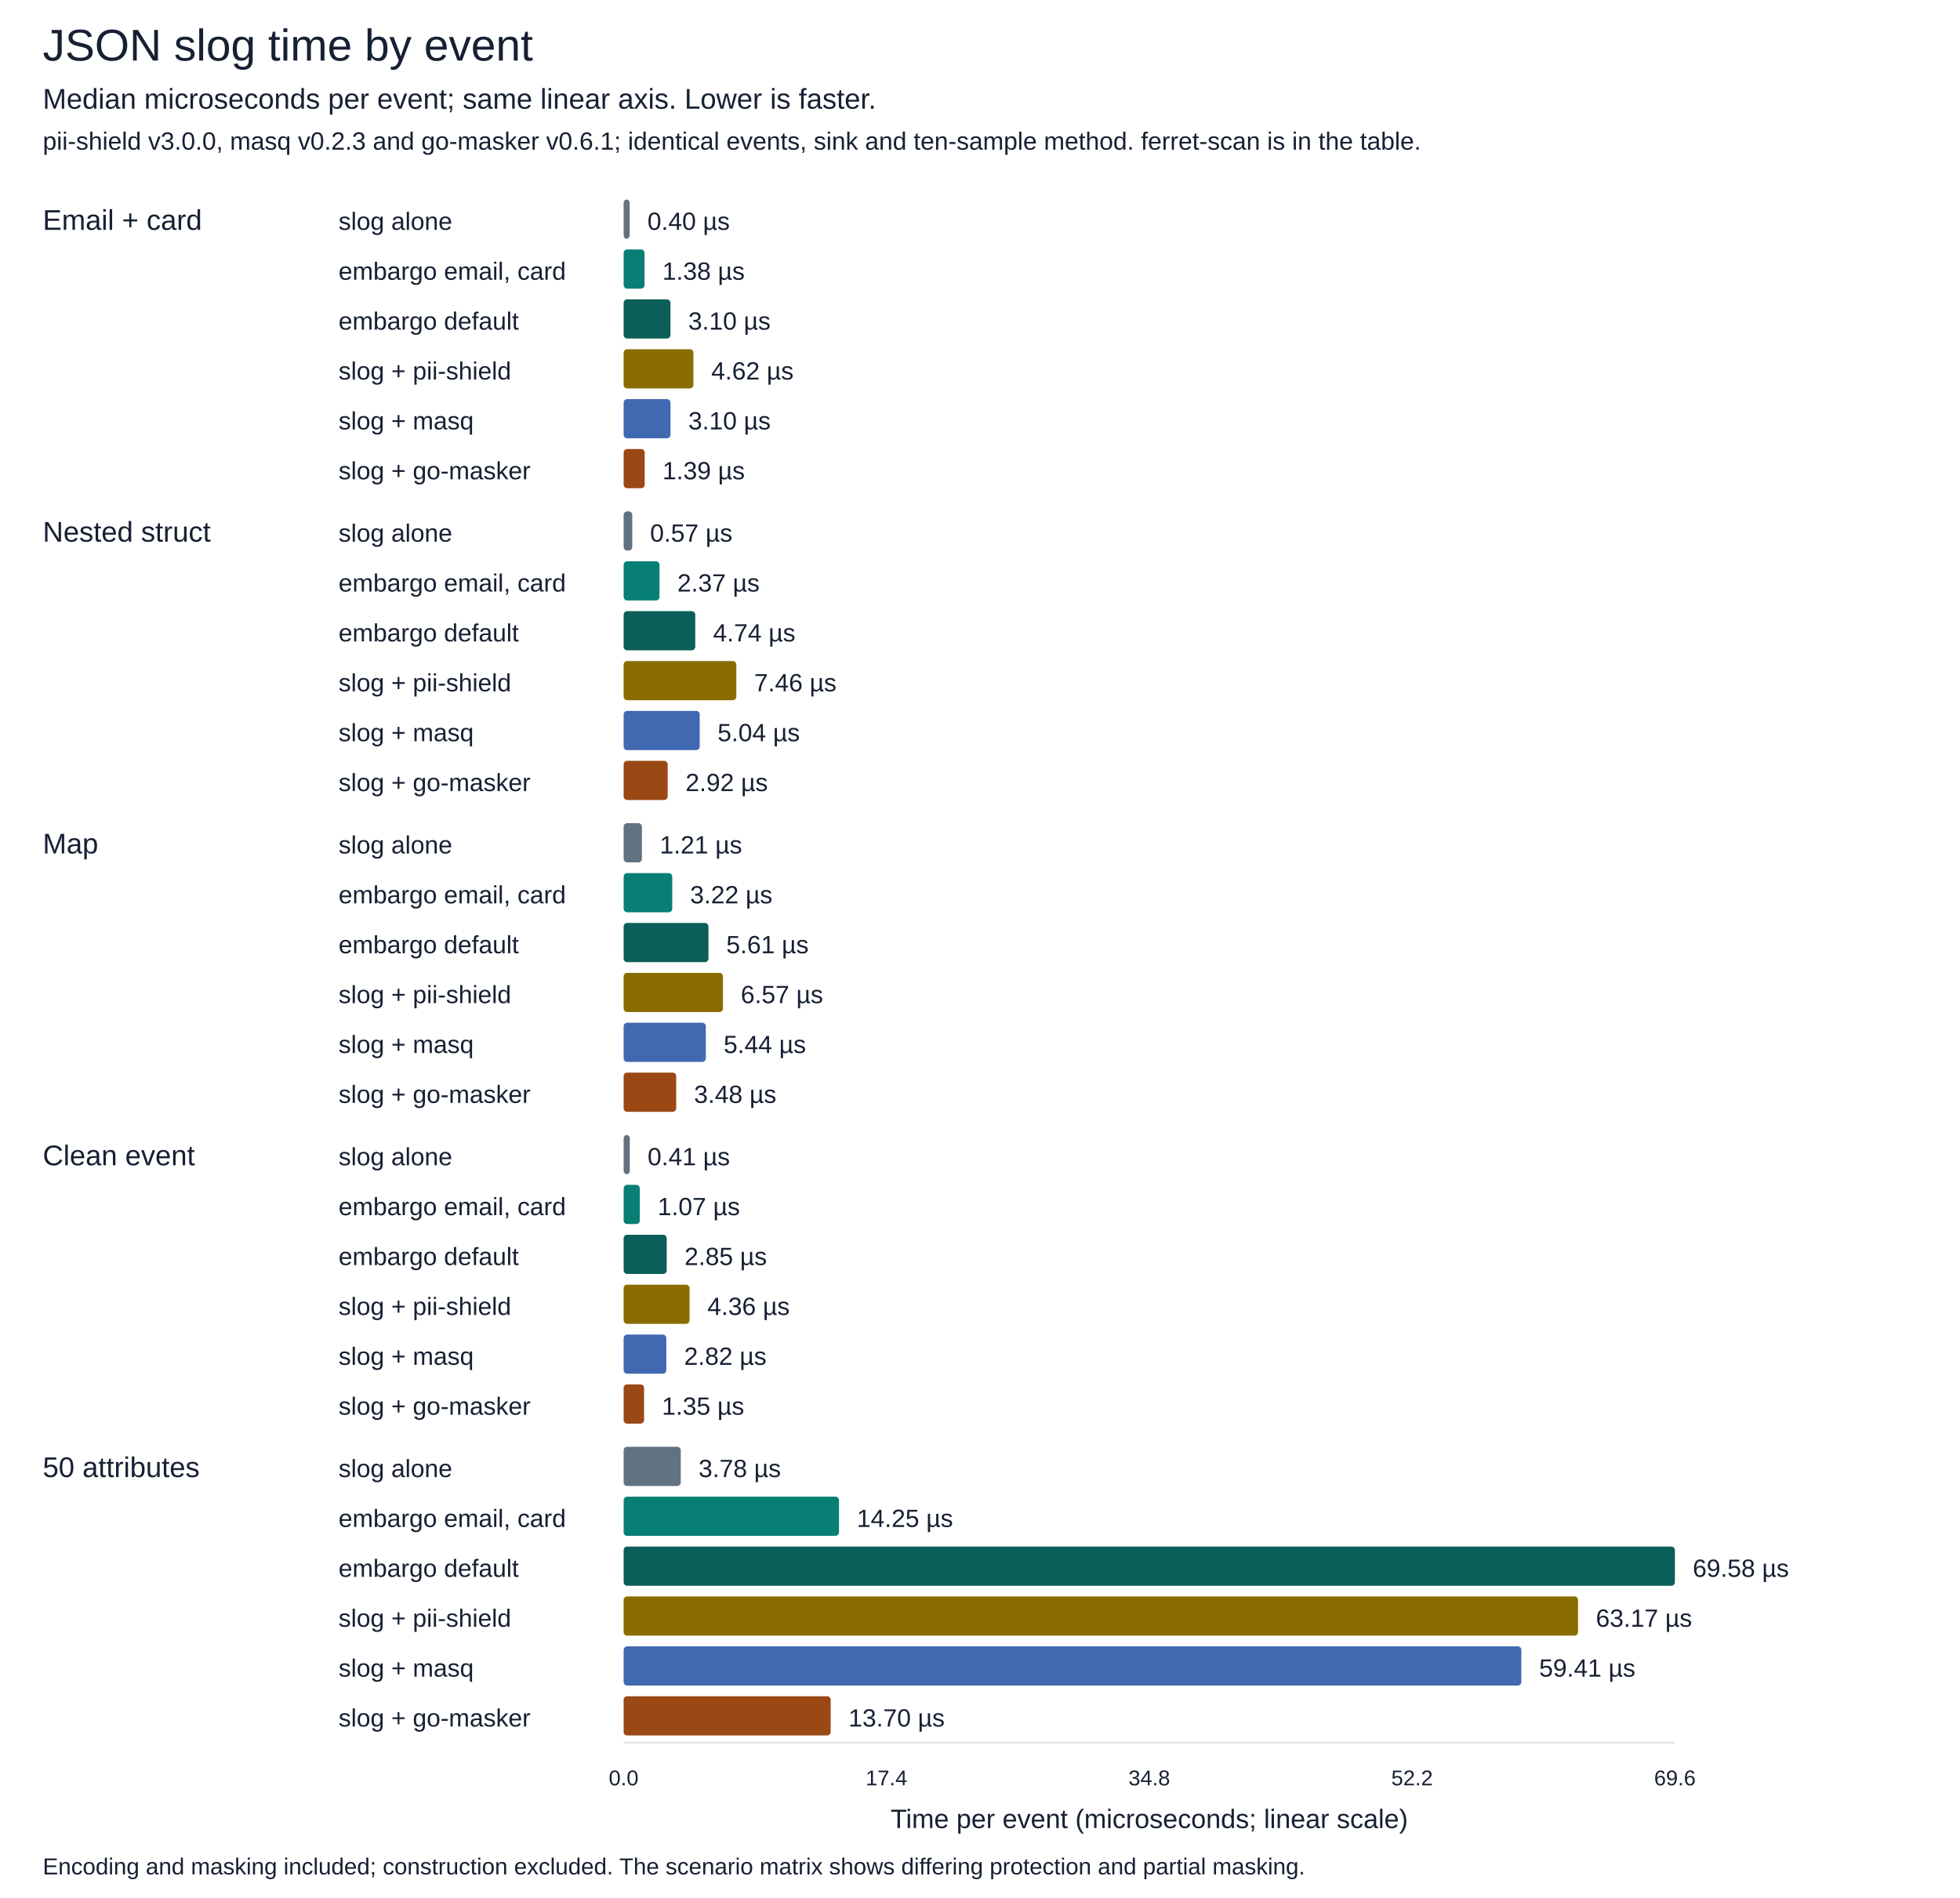
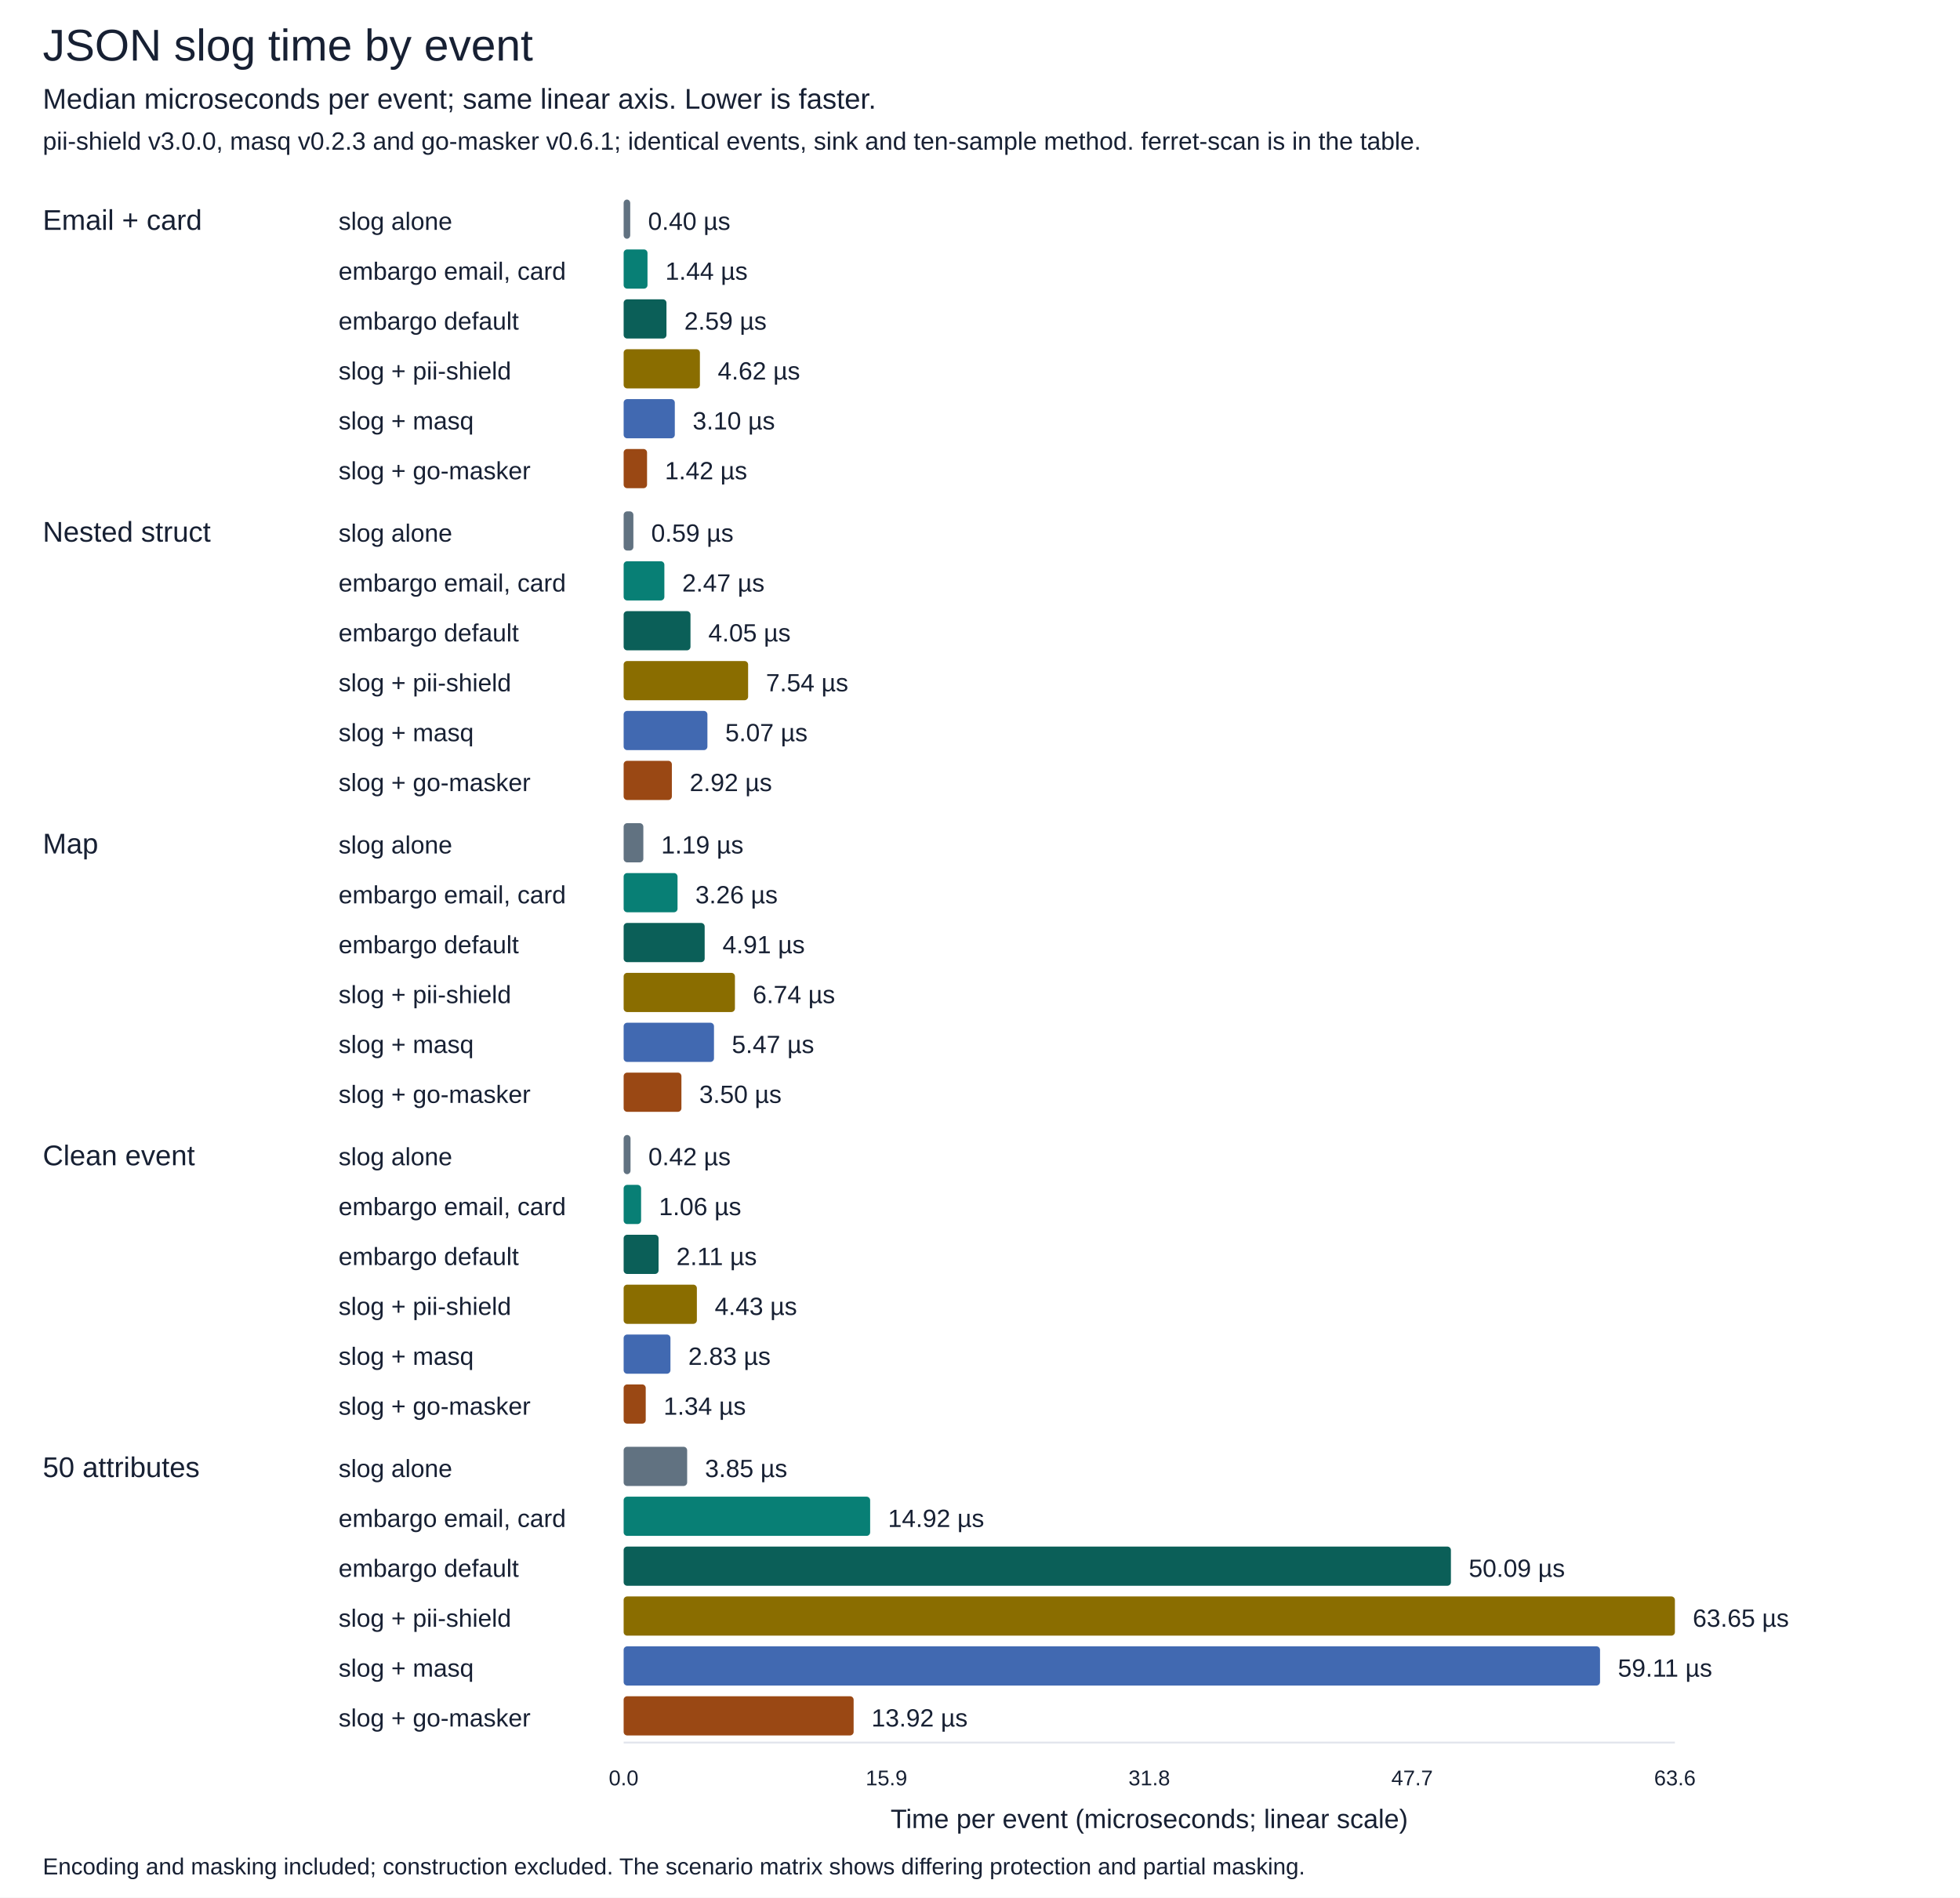
<svg xmlns="http://www.w3.org/2000/svg" width="1100" height="1065" viewBox="0 0 1100 1065" role="img">
  <rect width="100%" height="100%" fill="white" />
  <g font-family="Arial, sans-serif" font-size="15" fill="#172033">
    <text x="24" y="34" font-size="25" fill="#172033" text-anchor="start">JSON slog time by event</text>
    <text x="24" y="61" font-size="16" fill="#172033" text-anchor="start">Median microseconds per event; same linear axis. Lower is faster.</text>
    <text x="24" y="84" font-size="14" fill="#172033" text-anchor="start">pii-shield v3.0.0, masq v0.2.3 and go-masker v0.6.1; identical events, sink and ten-sample method. ferret-scan is in the table.</text>
    <text x="24" y="129" font-size="16" fill="#172033" text-anchor="start">Email + card</text>
    <text x="190" y="129" font-size="14" fill="#172033" text-anchor="start">slog alone</text>
-     <rect x="350" y="112" width="3.37" height="22" rx="2" fill="#617281" />
-     <text x="363.37" y="129" font-size="14" fill="#172033" text-anchor="start">0.40 µs</text>
+     <rect x="350" y="112" width="3.70" height="22" rx="2" fill="#617281" />
+     <text x="363.7" y="129" font-size="14" fill="#172033" text-anchor="start">0.40 µs</text>
    <text x="190" y="157" font-size="14" fill="#172033" text-anchor="start">embargo email, card</text>
-     <rect x="350" y="140" width="11.73" height="22" rx="2" fill="#087f75" />
-     <text x="371.73" y="157" font-size="14" fill="#172033" text-anchor="start">1.38 µs</text>
+     <rect x="350" y="140" width="13.39" height="22" rx="2" fill="#087f75" />
+     <text x="373.39" y="157" font-size="14" fill="#172033" text-anchor="start">1.44 µs</text>
    <text x="190" y="185" font-size="14" fill="#172033" text-anchor="start">embargo default</text>
-     <rect x="350" y="168" width="26.27" height="22" rx="2" fill="#0b5f58" />
-     <text x="386.27" y="185" font-size="14" fill="#172033" text-anchor="start">3.10 µs</text>
+     <rect x="350" y="168" width="24.04" height="22" rx="2" fill="#0b5f58" />
+     <text x="384.04" y="185" font-size="14" fill="#172033" text-anchor="start">2.59 µs</text>
    <text x="190" y="213" font-size="14" fill="#172033" text-anchor="start">slog + pii-shield</text>
-     <rect x="350" y="196" width="39.16" height="22" rx="2" fill="#8a6d00" />
-     <text x="399.16" y="213" font-size="14" fill="#172033" text-anchor="start">4.62 µs</text>
+     <rect x="350" y="196" width="42.81" height="22" rx="2" fill="#8a6d00" />
+     <text x="402.81" y="213" font-size="14" fill="#172033" text-anchor="start">4.62 µs</text>
    <text x="190" y="241" font-size="14" fill="#172033" text-anchor="start">slog + masq</text>
-     <rect x="350" y="224" width="26.30" height="22" rx="2" fill="#4169b1" />
-     <text x="386.3" y="241" font-size="14" fill="#172033" text-anchor="start">3.10 µs</text>
+     <rect x="350" y="224" width="28.72" height="22" rx="2" fill="#4169b1" />
+     <text x="388.72" y="241" font-size="14" fill="#172033" text-anchor="start">3.10 µs</text>
    <text x="190" y="269" font-size="14" fill="#172033" text-anchor="start">slog + go-masker</text>
-     <rect x="350" y="252" width="11.81" height="22" rx="2" fill="#9a4814" />
-     <text x="371.81" y="269" font-size="14" fill="#172033" text-anchor="start">1.39 µs</text>
+     <rect x="350" y="252" width="13.14" height="22" rx="2" fill="#9a4814" />
+     <text x="373.14" y="269" font-size="14" fill="#172033" text-anchor="start">1.42 µs</text>
    <text x="24" y="304" font-size="16" fill="#172033" text-anchor="start">Nested struct</text>
    <text x="190" y="304" font-size="14" fill="#172033" text-anchor="start">slog alone</text>
-     <rect x="350" y="287" width="4.84" height="22" rx="2" fill="#617281" />
-     <text x="364.84" y="304" font-size="14" fill="#172033" text-anchor="start">0.57 µs</text>
+     <rect x="350" y="287" width="5.47" height="22" rx="2" fill="#617281" />
+     <text x="365.47" y="304" font-size="14" fill="#172033" text-anchor="start">0.59 µs</text>
    <text x="190" y="332" font-size="14" fill="#172033" text-anchor="start">embargo email, card</text>
-     <rect x="350" y="315" width="20.12" height="22" rx="2" fill="#087f75" />
-     <text x="380.12" y="332" font-size="14" fill="#172033" text-anchor="start">2.37 µs</text>
+     <rect x="350" y="315" width="22.86" height="22" rx="2" fill="#087f75" />
+     <text x="382.86" y="332" font-size="14" fill="#172033" text-anchor="start">2.47 µs</text>
    <text x="190" y="360" font-size="14" fill="#172033" text-anchor="start">embargo default</text>
-     <rect x="350" y="343" width="40.20" height="22" rx="2" fill="#0b5f58" />
-     <text x="400.2" y="360" font-size="14" fill="#172033" text-anchor="start">4.74 µs</text>
+     <rect x="350" y="343" width="37.52" height="22" rx="2" fill="#0b5f58" />
+     <text x="397.52" y="360" font-size="14" fill="#172033" text-anchor="start">4.05 µs</text>
    <text x="190" y="388" font-size="14" fill="#172033" text-anchor="start">slog + pii-shield</text>
-     <rect x="350" y="371" width="63.24" height="22" rx="2" fill="#8a6d00" />
-     <text x="423.24" y="388" font-size="14" fill="#172033" text-anchor="start">7.46 µs</text>
+     <rect x="350" y="371" width="69.86" height="22" rx="2" fill="#8a6d00" />
+     <text x="429.86" y="388" font-size="14" fill="#172033" text-anchor="start">7.54 µs</text>
    <text x="190" y="416" font-size="14" fill="#172033" text-anchor="start">slog + masq</text>
-     <rect x="350" y="399" width="42.70" height="22" rx="2" fill="#4169b1" />
-     <text x="402.7" y="416" font-size="14" fill="#172033" text-anchor="start">5.04 µs</text>
+     <rect x="350" y="399" width="47.02" height="22" rx="2" fill="#4169b1" />
+     <text x="407.02" y="416" font-size="14" fill="#172033" text-anchor="start">5.07 µs</text>
    <text x="190" y="444" font-size="14" fill="#172033" text-anchor="start">slog + go-masker</text>
-     <rect x="350" y="427" width="24.73" height="22" rx="2" fill="#9a4814" />
-     <text x="384.73" y="444" font-size="14" fill="#172033" text-anchor="start">2.92 µs</text>
+     <rect x="350" y="427" width="27.07" height="22" rx="2" fill="#9a4814" />
+     <text x="387.07" y="444" font-size="14" fill="#172033" text-anchor="start">2.92 µs</text>
    <text x="24" y="479" font-size="16" fill="#172033" text-anchor="start">Map</text>
    <text x="190" y="479" font-size="14" fill="#172033" text-anchor="start">slog alone</text>
-     <rect x="350" y="462" width="10.27" height="22" rx="2" fill="#617281" />
-     <text x="370.27" y="479" font-size="14" fill="#172033" text-anchor="start">1.21 µs</text>
+     <rect x="350" y="462" width="11.06" height="22" rx="2" fill="#617281" />
+     <text x="371.06" y="479" font-size="14" fill="#172033" text-anchor="start">1.19 µs</text>
    <text x="190" y="507" font-size="14" fill="#172033" text-anchor="start">embargo email, card</text>
-     <rect x="350" y="490" width="27.30" height="22" rx="2" fill="#087f75" />
-     <text x="387.3" y="507" font-size="14" fill="#172033" text-anchor="start">3.22 µs</text>
+     <rect x="350" y="490" width="30.25" height="22" rx="2" fill="#087f75" />
+     <text x="390.25" y="507" font-size="14" fill="#172033" text-anchor="start">3.26 µs</text>
    <text x="190" y="535" font-size="14" fill="#172033" text-anchor="start">embargo default</text>
-     <rect x="350" y="518" width="47.61" height="22" rx="2" fill="#0b5f58" />
-     <text x="407.61" y="535" font-size="14" fill="#172033" text-anchor="start">5.61 µs</text>
+     <rect x="350" y="518" width="45.48" height="22" rx="2" fill="#0b5f58" />
+     <text x="405.48" y="535" font-size="14" fill="#172033" text-anchor="start">4.91 µs</text>
    <text x="190" y="563" font-size="14" fill="#172033" text-anchor="start">slog + pii-shield</text>
-     <rect x="350" y="546" width="55.74" height="22" rx="2" fill="#8a6d00" />
-     <text x="415.74" y="563" font-size="14" fill="#172033" text-anchor="start">6.57 µs</text>
+     <rect x="350" y="546" width="62.46" height="22" rx="2" fill="#8a6d00" />
+     <text x="422.46" y="563" font-size="14" fill="#172033" text-anchor="start">6.74 µs</text>
    <text x="190" y="591" font-size="14" fill="#172033" text-anchor="start">slog + masq</text>
-     <rect x="350" y="574" width="46.12" height="22" rx="2" fill="#4169b1" />
-     <text x="406.12" y="591" font-size="14" fill="#172033" text-anchor="start">5.44 µs</text>
+     <rect x="350" y="574" width="50.71" height="22" rx="2" fill="#4169b1" />
+     <text x="410.71" y="591" font-size="14" fill="#172033" text-anchor="start">5.47 µs</text>
    <text x="190" y="619" font-size="14" fill="#172033" text-anchor="start">slog + go-masker</text>
-     <rect x="350" y="602" width="29.50" height="22" rx="2" fill="#9a4814" />
-     <text x="389.5" y="619" font-size="14" fill="#172033" text-anchor="start">3.48 µs</text>
+     <rect x="350" y="602" width="32.43" height="22" rx="2" fill="#9a4814" />
+     <text x="392.43" y="619" font-size="14" fill="#172033" text-anchor="start">3.50 µs</text>
    <text x="24" y="654" font-size="16" fill="#172033" text-anchor="start">Clean event</text>
    <text x="190" y="654" font-size="14" fill="#172033" text-anchor="start">slog alone</text>
-     <rect x="350" y="637" width="3.45" height="22" rx="2" fill="#617281" />
-     <text x="363.45" y="654" font-size="14" fill="#172033" text-anchor="start">0.41 µs</text>
+     <rect x="350" y="637" width="3.87" height="22" rx="2" fill="#617281" />
+     <text x="363.87" y="654" font-size="14" fill="#172033" text-anchor="start">0.42 µs</text>
    <text x="190" y="682" font-size="14" fill="#172033" text-anchor="start">embargo email, card</text>
-     <rect x="350" y="665" width="9.08" height="22" rx="2" fill="#087f75" />
-     <text x="369.08" y="682" font-size="14" fill="#172033" text-anchor="start">1.07 µs</text>
+     <rect x="350" y="665" width="9.80" height="22" rx="2" fill="#087f75" />
+     <text x="369.8" y="682" font-size="14" fill="#172033" text-anchor="start">1.06 µs</text>
    <text x="190" y="710" font-size="14" fill="#172033" text-anchor="start">embargo default</text>
-     <rect x="350" y="693" width="24.18" height="22" rx="2" fill="#0b5f58" />
-     <text x="384.18" y="710" font-size="14" fill="#172033" text-anchor="start">2.85 µs</text>
+     <rect x="350" y="693" width="19.60" height="22" rx="2" fill="#0b5f58" />
+     <text x="379.6" y="710" font-size="14" fill="#172033" text-anchor="start">2.11 µs</text>
    <text x="190" y="738" font-size="14" fill="#172033" text-anchor="start">slog + pii-shield</text>
-     <rect x="350" y="721" width="37.00" height="22" rx="2" fill="#8a6d00" />
-     <text x="397.0" y="738" font-size="14" fill="#172033" text-anchor="start">4.36 µs</text>
+     <rect x="350" y="721" width="41.10" height="22" rx="2" fill="#8a6d00" />
+     <text x="401.1" y="738" font-size="14" fill="#172033" text-anchor="start">4.43 µs</text>
    <text x="190" y="766" font-size="14" fill="#172033" text-anchor="start">slog + masq</text>
-     <rect x="350" y="749" width="23.95" height="22" rx="2" fill="#4169b1" />
-     <text x="383.95" y="766" font-size="14" fill="#172033" text-anchor="start">2.82 µs</text>
+     <rect x="350" y="749" width="26.27" height="22" rx="2" fill="#4169b1" />
+     <text x="386.27" y="766" font-size="14" fill="#172033" text-anchor="start">2.83 µs</text>
    <text x="190" y="794" font-size="14" fill="#172033" text-anchor="start">slog + go-masker</text>
-     <rect x="350" y="777" width="11.47" height="22" rx="2" fill="#9a4814" />
-     <text x="371.47" y="794" font-size="14" fill="#172033" text-anchor="start">1.35 µs</text>
+     <rect x="350" y="777" width="12.40" height="22" rx="2" fill="#9a4814" />
+     <text x="372.4" y="794" font-size="14" fill="#172033" text-anchor="start">1.34 µs</text>
    <text x="24" y="829" font-size="16" fill="#172033" text-anchor="start">50 attributes</text>
    <text x="190" y="829" font-size="14" fill="#172033" text-anchor="start">slog alone</text>
-     <rect x="350" y="812" width="32.07" height="22" rx="2" fill="#617281" />
-     <text x="392.07" y="829" font-size="14" fill="#172033" text-anchor="start">3.78 µs</text>
+     <rect x="350" y="812" width="35.65" height="22" rx="2" fill="#617281" />
+     <text x="395.65" y="829" font-size="14" fill="#172033" text-anchor="start">3.85 µs</text>
    <text x="190" y="857" font-size="14" fill="#172033" text-anchor="start">embargo email, card</text>
-     <rect x="350" y="840" width="120.87" height="22" rx="2" fill="#087f75" />
-     <text x="480.87" y="857" font-size="14" fill="#172033" text-anchor="start">14.25 µs</text>
+     <rect x="350" y="840" width="138.35" height="22" rx="2" fill="#087f75" />
+     <text x="498.35" y="857" font-size="14" fill="#172033" text-anchor="start">14.92 µs</text>
    <text x="190" y="885" font-size="14" fill="#172033" text-anchor="start">embargo default</text>
-     <rect x="350" y="868" width="590.00" height="22" rx="2" fill="#0b5f58" />
-     <text x="950.0" y="885" font-size="14" fill="#172033" text-anchor="start">69.58 µs</text>
+     <rect x="350" y="868" width="464.29" height="22" rx="2" fill="#0b5f58" />
+     <text x="824.29" y="885" font-size="14" fill="#172033" text-anchor="start">50.09 µs</text>
    <text x="190" y="913" font-size="14" fill="#172033" text-anchor="start">slog + pii-shield</text>
-     <rect x="350" y="896" width="535.63" height="22" rx="2" fill="#8a6d00" />
-     <text x="895.63" y="913" font-size="14" fill="#172033" text-anchor="start">63.17 µs</text>
+     <rect x="350" y="896" width="590.00" height="22" rx="2" fill="#8a6d00" />
+     <text x="950.0" y="913" font-size="14" fill="#172033" text-anchor="start">63.65 µs</text>
    <text x="190" y="941" font-size="14" fill="#172033" text-anchor="start">slog + masq</text>
-     <rect x="350" y="924" width="503.81" height="22" rx="2" fill="#4169b1" />
-     <text x="863.81" y="941" font-size="14" fill="#172033" text-anchor="start">59.41 µs</text>
+     <rect x="350" y="924" width="547.98" height="22" rx="2" fill="#4169b1" />
+     <text x="907.98" y="941" font-size="14" fill="#172033" text-anchor="start">59.11 µs</text>
    <text x="190" y="969" font-size="14" fill="#172033" text-anchor="start">slog + go-masker</text>
-     <rect x="350" y="952" width="116.20" height="22" rx="2" fill="#9a4814" />
-     <text x="476.2" y="969" font-size="14" fill="#172033" text-anchor="start">13.70 µs</text>
+     <rect x="350" y="952" width="129.08" height="22" rx="2" fill="#9a4814" />
+     <text x="489.08" y="969" font-size="14" fill="#172033" text-anchor="start">13.92 µs</text>
    <path d="M350,978 L940,978" stroke="#e1e5ec" />
    <text x="350.0" y="1002" font-size="12" fill="#172033" text-anchor="middle">0.0</text>
-     <text x="497.5" y="1002" font-size="12" fill="#172033" text-anchor="middle">17.4</text>
-     <text x="645.0" y="1002" font-size="12" fill="#172033" text-anchor="middle">34.8</text>
-     <text x="792.5" y="1002" font-size="12" fill="#172033" text-anchor="middle">52.2</text>
-     <text x="940.0" y="1002" font-size="12" fill="#172033" text-anchor="middle">69.6</text>
+     <text x="497.5" y="1002" font-size="12" fill="#172033" text-anchor="middle">15.9</text>
+     <text x="645.0" y="1002" font-size="12" fill="#172033" text-anchor="middle">31.8</text>
+     <text x="792.5" y="1002" font-size="12" fill="#172033" text-anchor="middle">47.7</text>
+     <text x="940.0" y="1002" font-size="12" fill="#172033" text-anchor="middle">63.6</text>
    <text x="645" y="1026" font-size="15" fill="#172033" text-anchor="middle">Time per event (microseconds; linear scale)</text>
    <text x="24" y="1052" font-size="13" fill="#172033" text-anchor="start">Encoding and masking included; construction excluded. The scenario matrix shows differing protection and partial masking.</text>
  </g>
</svg>
